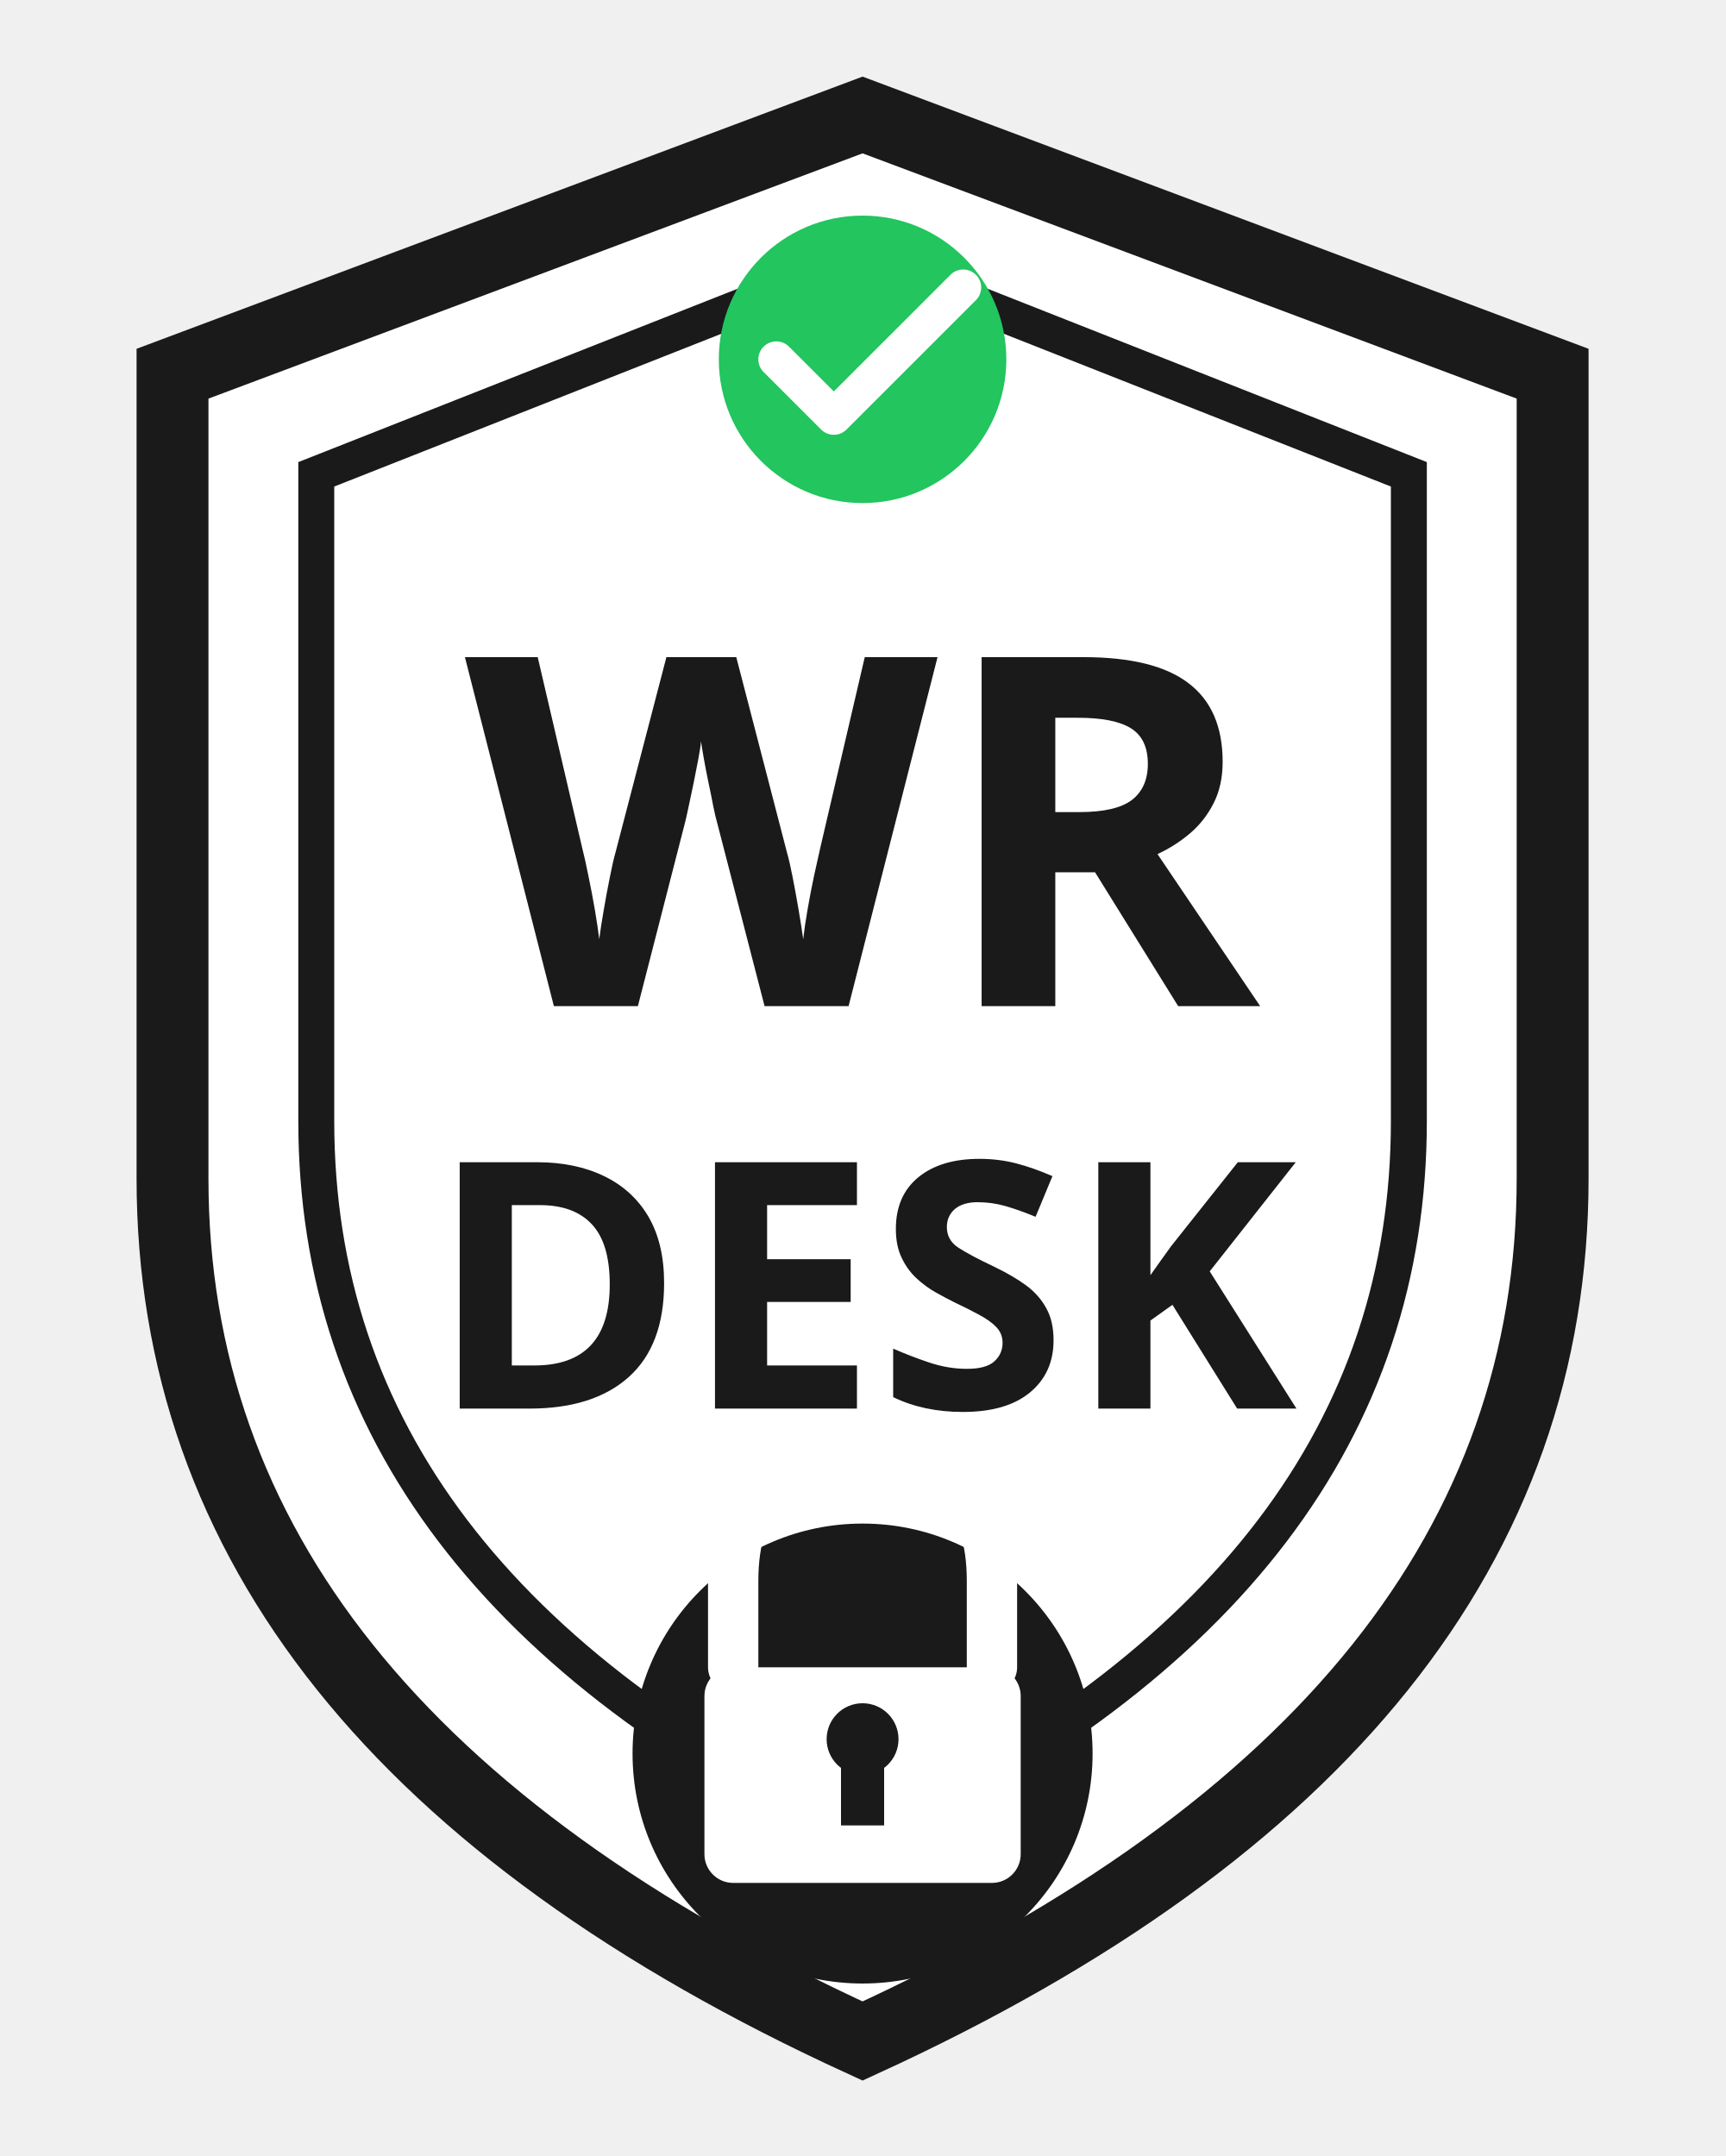
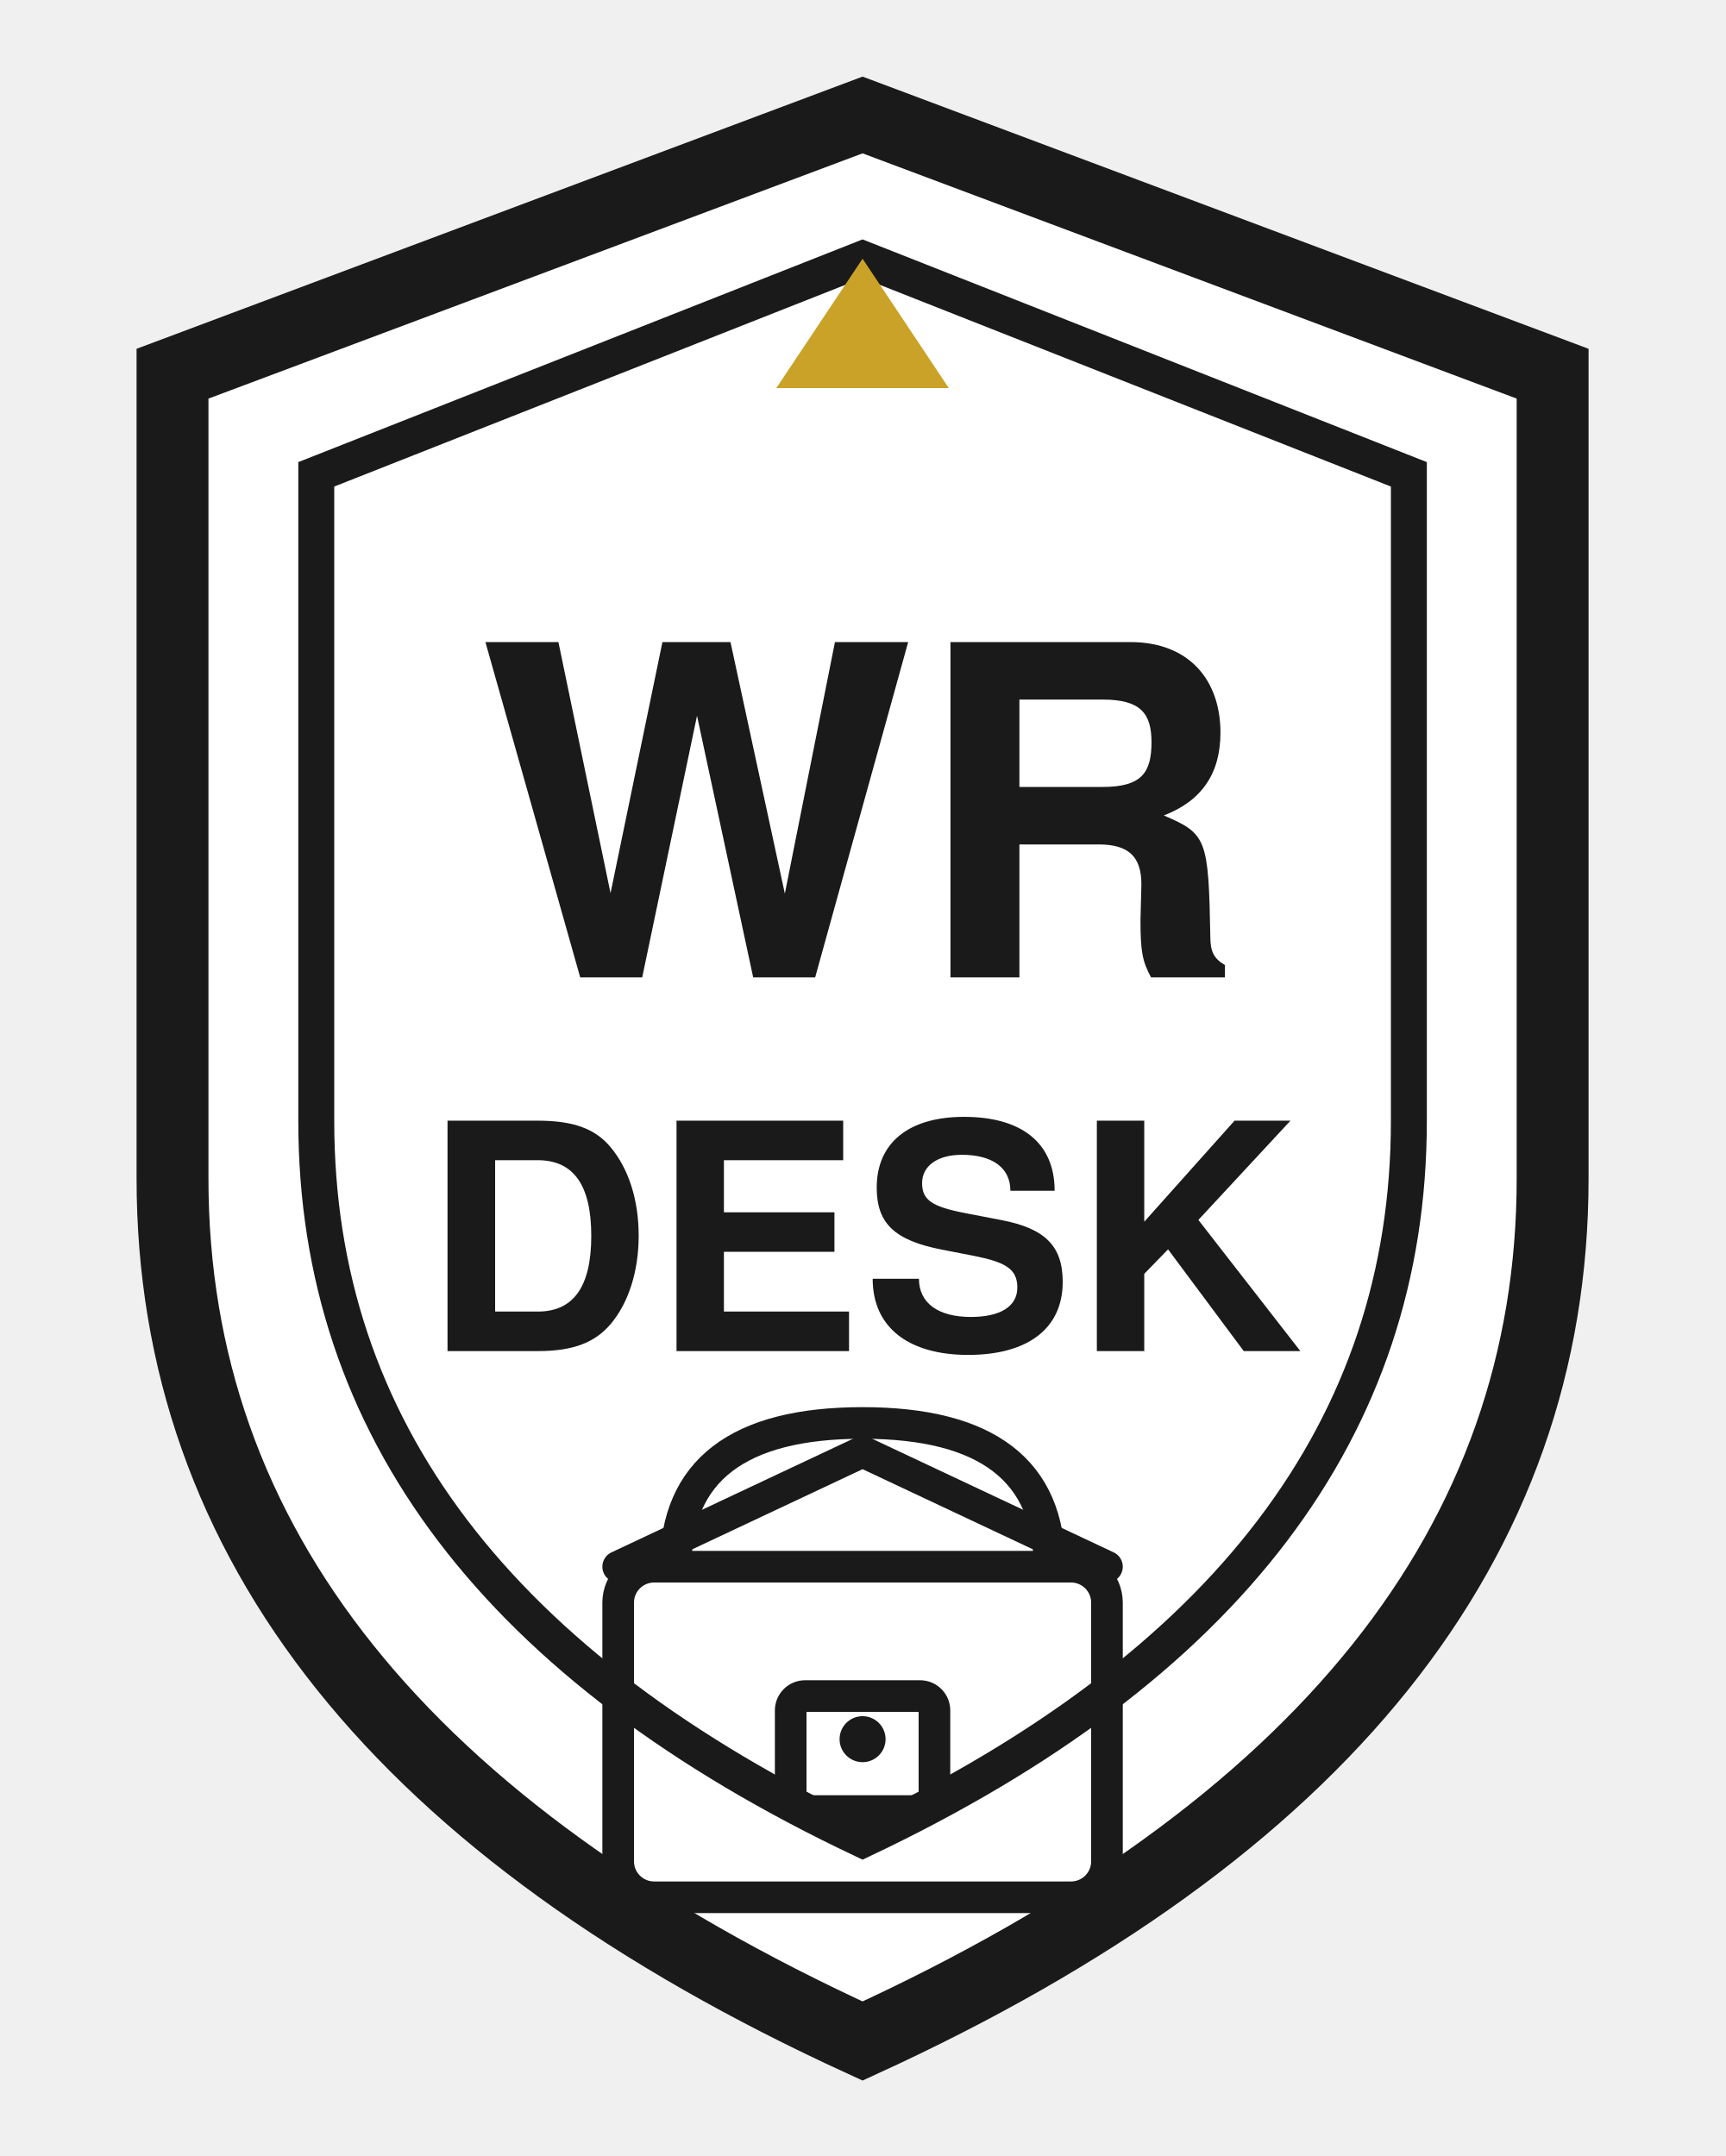
- <svg xmlns="http://www.w3.org/2000/svg" viewBox="0 0 120 150" style="background: transparent;">
-   <path d="M60 8 L108 26 L108 82 Q108 120 60 142 Q12 120 12 82 L12 26 Z" fill="white" stroke="#1a1a1a" stroke-width="5" />
+ <svg xmlns="http://www.w3.org/2000/svg" viewBox="0 0 120 150" fill="none">
+   <path d="M60 8 L108 26 L108 82 Q108 120 60 142 Q12 120 12 82 L12 26 Z" fill="#fff" stroke="#1a1a1a" stroke-width="5" />
  <path d="M60 18 L98 33 L98 78 Q98 110 60 128 Q22 110 22 78 L22 33 Z" fill="none" stroke="#1a1a1a" stroke-width="2.5" />
-   <circle cx="60" cy="25" r="10" fill="#22c55e" />
-   <path d="M54 25 L58 29 L67 20" stroke="white" stroke-width="2.5" fill="none" stroke-linecap="round" stroke-linejoin="round" />
-   <text x="60" y="70" text-anchor="middle" font-family="Arial Black, Impact, sans-serif" font-size="34" font-weight="900" fill="#1a1a1a">WR</text>
-   <text x="60" y="98" text-anchor="middle" font-family="Arial Black, Impact, sans-serif" font-size="24" font-weight="900" fill="#1a1a1a">DESK</text>
-   <circle cx="60" cy="122" r="16" fill="#1a1a1a" />
-   <path d="M51 116 L51 110 Q51 101 60 101 Q69 101 69 110 L69 116" stroke="white" stroke-width="3.5" fill="none" stroke-linecap="round" />
-   <rect x="49" y="116" width="22" height="15" rx="2" fill="white" />
-   <circle cx="60" cy="121" r="2.5" fill="#1a1a1a" />
-   <rect x="58.5" y="121" width="3" height="6" fill="#1a1a1a" />
+   <path d="M54 27 L60 18 L66 27 Z" fill="#c9a227" stroke="none" />
+   <text x="60" y="68" text-anchor="middle" font-family="Arial Black, Impact, 'Helvetica Neue', sans-serif" font-size="32" font-weight="900" fill="#1a1a1a">WR</text>
+   <text x="60" y="94" text-anchor="middle" font-family="Arial Black, Impact, 'Helvetica Neue', sans-serif" font-size="22" font-weight="900" fill="#1a1a1a">DESK</text>
+   <g stroke="#1a1a1a" stroke-width="2.2" fill="none" stroke-linecap="round" stroke-linejoin="round">
+     <path d="M47 109 Q47 99 60 99 Q73 99 73 109" />
+     <rect x="43" y="109" width="34" height="23" rx="2.5" />
+     <path d="M43 109 L60 101 L77 109" />
+     <rect x="55" y="118" width="10" height="8" rx="1" />
+     <circle cx="60" cy="121" r="1.6" fill="#1a1a1a" stroke="none" />
+   </g>
</svg>
